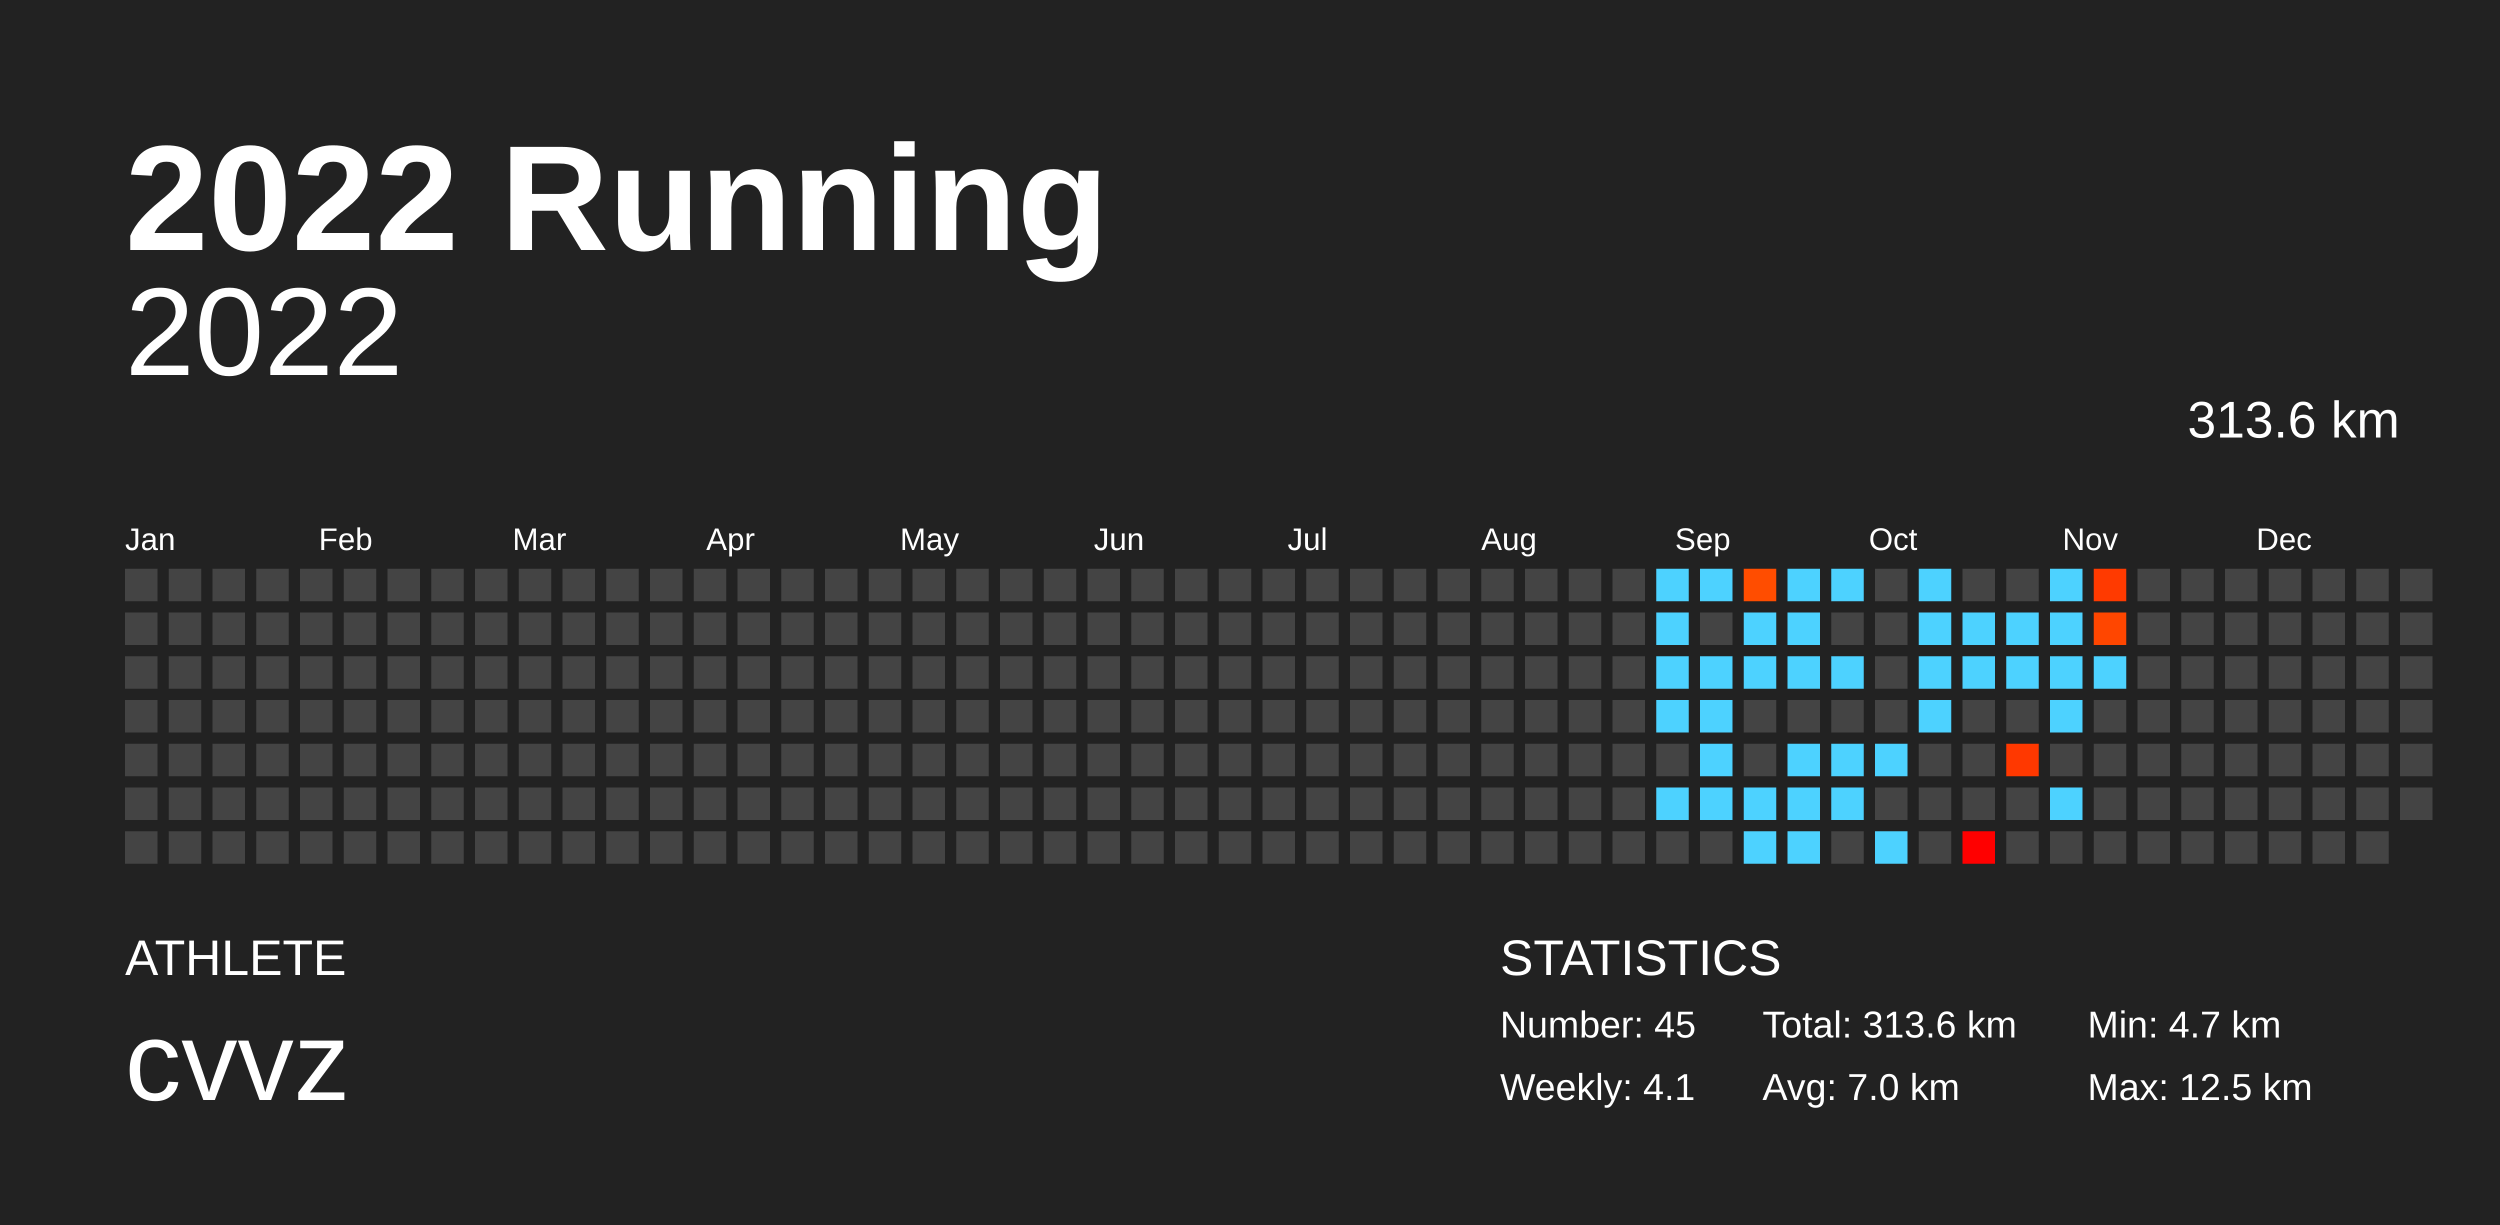
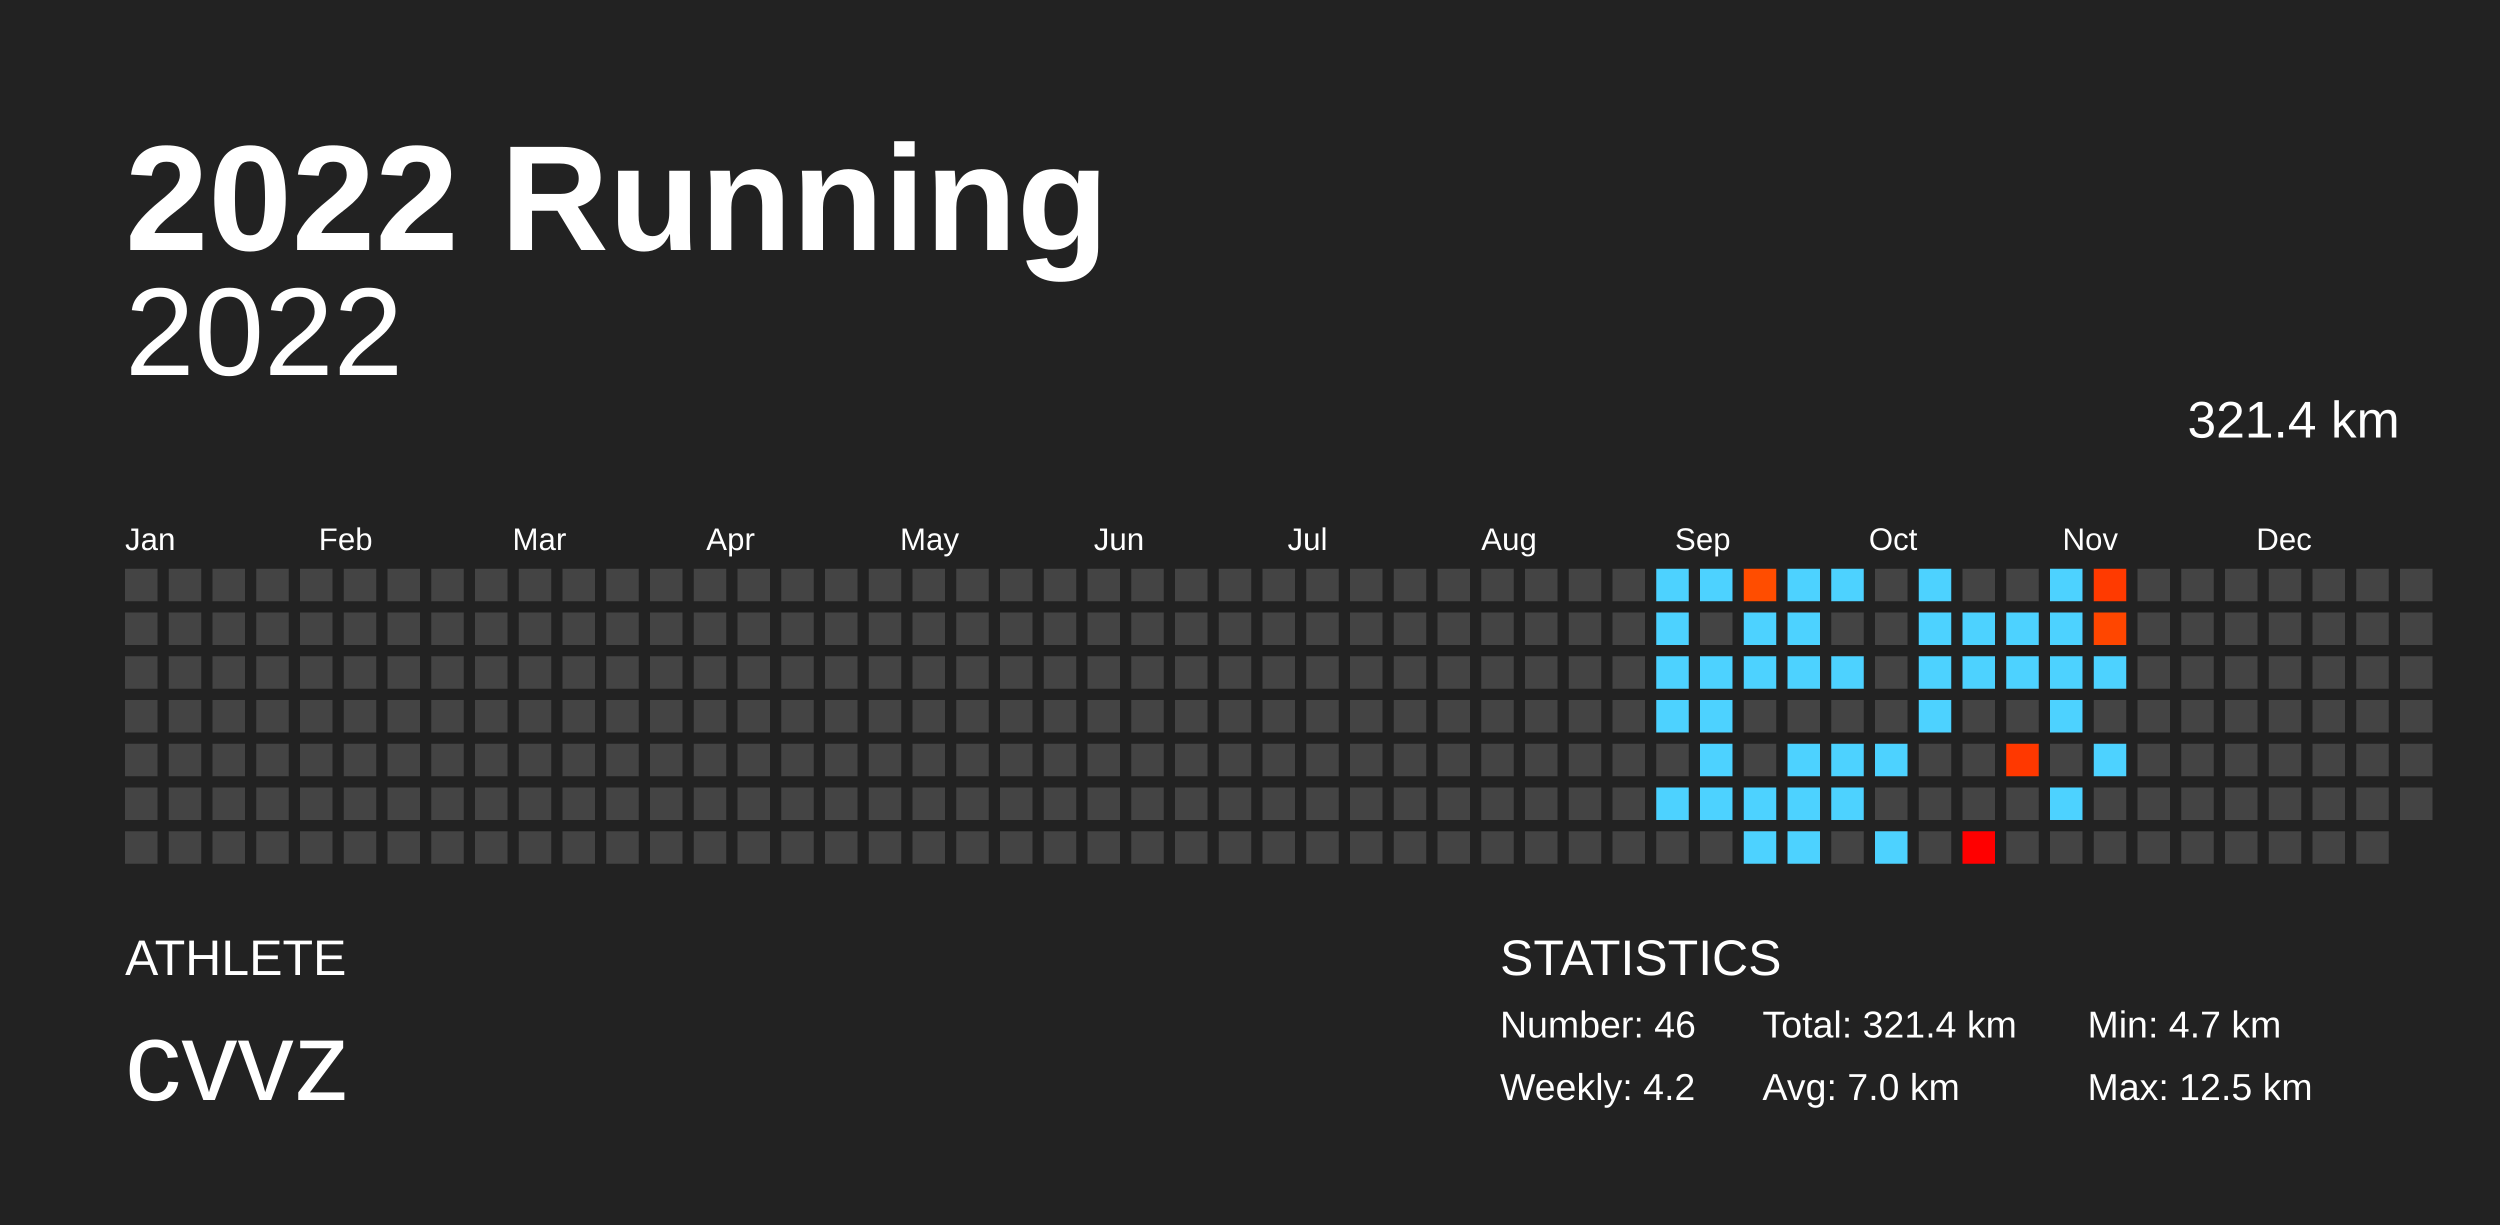
<svg xmlns="http://www.w3.org/2000/svg" baseProfile="full" height="98mm" version="1.1" viewBox="0,0,200,98" width="200mm">
  <defs />
  <rect fill="#222222" height="98" width="200" x="0" y="0" />
  <text fill="#FFFFFF" style="font-size:12px; font-family:Arial; font-weight:bold;" x="10" y="20">2022 Running</text>
  <text fill="#FFFFFF" style="font-size:4px; font-family:Arial" x="10" y="78">ATHLETE</text>
  <text fill="#FFFFFF" style="font-size:9px; font-family:Arial" x="10" y="88">cvvz</text>
  <text fill="#FFFFFF" style="font-size:4px; font-family:Arial" x="120" y="78">STATISTICS</text>
-   <text fill="#FFFFFF" style="font-size:3px; font-family:Arial" x="120" y="83">Number: 45</text>
-   <text fill="#FFFFFF" style="font-size:3px; font-family:Arial" x="120" y="88">Weekly: 4.1</text>
-   <text fill="#FFFFFF" style="font-size:3px; font-family:Arial" x="141" y="83">Total: 313.6 km</text>
+   <text fill="#FFFFFF" style="font-size:3px; font-family:Arial" x="120" y="83">Number: 46</text>
+   <text fill="#FFFFFF" style="font-size:3px; font-family:Arial" x="120" y="88">Weekly: 4.2</text>
+   <text fill="#FFFFFF" style="font-size:3px; font-family:Arial" x="141" y="83">Total: 321.4 km</text>
  <text fill="#FFFFFF" style="font-size:3px; font-family:Arial" x="141" y="88">Avg: 7.0 km</text>
  <text fill="#FFFFFF" style="font-size:3px; font-family:Arial" x="167" y="83">Min: 4.7 km</text>
  <text fill="#FFFFFF" style="font-size:3px; font-family:Arial" x="167" y="88">Max: 12.5 km</text>
  <text alignment-baseline="hanging" fill="#FFFFFF" style="font-size:10.0px; font-family:Arial;" x="10" y="30">2022</text>
-   <text alignment-baseline="hanging" fill="#FFFFFF" style="font-size:4.125px; font-family:Arial;" x="175" y="35">313.6 km</text>
+   <text alignment-baseline="hanging" fill="#FFFFFF" style="font-size:4.125px; font-family:Arial;" x="175" y="35">321.4 km</text>
  <text fill="#FFFFFF" style="font-size:2.5px; font-family:Arial" x="10.0" y="44">Jan</text>
  <text fill="#FFFFFF" style="font-size:2.5px; font-family:Arial" x="25.5" y="44">Feb</text>
  <text fill="#FFFFFF" style="font-size:2.5px; font-family:Arial" x="41.0" y="44">Mar</text>
  <text fill="#FFFFFF" style="font-size:2.5px; font-family:Arial" x="56.5" y="44">Apr</text>
  <text fill="#FFFFFF" style="font-size:2.5px; font-family:Arial" x="72.0" y="44">May</text>
  <text fill="#FFFFFF" style="font-size:2.5px; font-family:Arial" x="87.5" y="44">Jun</text>
  <text fill="#FFFFFF" style="font-size:2.5px; font-family:Arial" x="103.0" y="44">Jul</text>
  <text fill="#FFFFFF" style="font-size:2.5px; font-family:Arial" x="118.5" y="44">Aug</text>
  <text fill="#FFFFFF" style="font-size:2.5px; font-family:Arial" x="134.0" y="44">Sep</text>
  <text fill="#FFFFFF" style="font-size:2.5px; font-family:Arial" x="149.5" y="44">Oct</text>
  <text fill="#FFFFFF" style="font-size:2.5px; font-family:Arial" x="165.0" y="44">Nov</text>
  <text fill="#FFFFFF" style="font-size:2.5px; font-family:Arial" x="180.5" y="44">Dec</text>
  <rect fill="#444444" height="2.6" width="2.6" x="10.0" y="45.5" />
  <rect fill="#444444" height="2.6" width="2.6" x="10.0" y="49.0" />
  <rect fill="#444444" height="2.6" width="2.6" x="10.0" y="52.5" />
  <rect fill="#444444" height="2.6" width="2.6" x="10.0" y="56.0" />
  <rect fill="#444444" height="2.6" width="2.6" x="10.0" y="59.5" />
  <rect fill="#444444" height="2.6" width="2.6" x="10.0" y="63.0" />
  <rect fill="#444444" height="2.6" width="2.6" x="10.0" y="66.5" />
  <rect fill="#444444" height="2.6" width="2.6" x="13.5" y="45.5" />
  <rect fill="#444444" height="2.6" width="2.6" x="13.5" y="49.0" />
  <rect fill="#444444" height="2.6" width="2.6" x="13.5" y="52.5" />
  <rect fill="#444444" height="2.6" width="2.6" x="13.5" y="56.0" />
  <rect fill="#444444" height="2.6" width="2.6" x="13.5" y="59.5" />
  <rect fill="#444444" height="2.6" width="2.6" x="13.5" y="63.0" />
  <rect fill="#444444" height="2.6" width="2.6" x="13.5" y="66.5" />
  <rect fill="#444444" height="2.6" width="2.6" x="17.0" y="45.5" />
  <rect fill="#444444" height="2.6" width="2.6" x="17.0" y="49.0" />
  <rect fill="#444444" height="2.6" width="2.6" x="17.0" y="52.5" />
  <rect fill="#444444" height="2.6" width="2.6" x="17.0" y="56.0" />
  <rect fill="#444444" height="2.6" width="2.6" x="17.0" y="59.5" />
  <rect fill="#444444" height="2.6" width="2.6" x="17.0" y="63.0" />
  <rect fill="#444444" height="2.6" width="2.6" x="17.0" y="66.5" />
  <rect fill="#444444" height="2.6" width="2.6" x="20.5" y="45.5" />
  <rect fill="#444444" height="2.6" width="2.6" x="20.5" y="49.0" />
  <rect fill="#444444" height="2.6" width="2.6" x="20.5" y="52.5" />
  <rect fill="#444444" height="2.6" width="2.6" x="20.5" y="56.0" />
  <rect fill="#444444" height="2.6" width="2.6" x="20.5" y="59.5" />
  <rect fill="#444444" height="2.6" width="2.6" x="20.5" y="63.0" />
  <rect fill="#444444" height="2.6" width="2.6" x="20.5" y="66.5" />
  <rect fill="#444444" height="2.6" width="2.6" x="24.0" y="45.5" />
  <rect fill="#444444" height="2.6" width="2.6" x="24.0" y="49.0" />
  <rect fill="#444444" height="2.6" width="2.6" x="24.0" y="52.5" />
  <rect fill="#444444" height="2.6" width="2.6" x="24.0" y="56.0" />
  <rect fill="#444444" height="2.6" width="2.6" x="24.0" y="59.5" />
  <rect fill="#444444" height="2.6" width="2.6" x="24.0" y="63.0" />
  <rect fill="#444444" height="2.6" width="2.6" x="24.0" y="66.5" />
  <rect fill="#444444" height="2.6" width="2.6" x="27.5" y="45.5" />
  <rect fill="#444444" height="2.6" width="2.6" x="27.5" y="49.0" />
  <rect fill="#444444" height="2.6" width="2.6" x="27.5" y="52.5" />
  <rect fill="#444444" height="2.6" width="2.6" x="27.5" y="56.0" />
  <rect fill="#444444" height="2.6" width="2.6" x="27.5" y="59.5" />
  <rect fill="#444444" height="2.6" width="2.6" x="27.5" y="63.0" />
  <rect fill="#444444" height="2.6" width="2.6" x="27.5" y="66.5" />
  <rect fill="#444444" height="2.6" width="2.6" x="31.0" y="45.5" />
  <rect fill="#444444" height="2.6" width="2.6" x="31.0" y="49.0" />
  <rect fill="#444444" height="2.6" width="2.6" x="31.0" y="52.5" />
  <rect fill="#444444" height="2.6" width="2.6" x="31.0" y="56.0" />
  <rect fill="#444444" height="2.6" width="2.6" x="31.0" y="59.5" />
  <rect fill="#444444" height="2.6" width="2.6" x="31.0" y="63.0" />
  <rect fill="#444444" height="2.6" width="2.6" x="31.0" y="66.5" />
  <rect fill="#444444" height="2.6" width="2.6" x="34.5" y="45.5" />
  <rect fill="#444444" height="2.6" width="2.6" x="34.5" y="49.0" />
  <rect fill="#444444" height="2.6" width="2.6" x="34.5" y="52.5" />
  <rect fill="#444444" height="2.6" width="2.6" x="34.5" y="56.0" />
  <rect fill="#444444" height="2.6" width="2.6" x="34.5" y="59.5" />
  <rect fill="#444444" height="2.6" width="2.6" x="34.5" y="63.0" />
  <rect fill="#444444" height="2.6" width="2.6" x="34.5" y="66.5" />
  <rect fill="#444444" height="2.6" width="2.6" x="38.0" y="45.5" />
  <rect fill="#444444" height="2.6" width="2.6" x="38.0" y="49.0" />
  <rect fill="#444444" height="2.6" width="2.6" x="38.0" y="52.5" />
  <rect fill="#444444" height="2.6" width="2.6" x="38.0" y="56.0" />
  <rect fill="#444444" height="2.6" width="2.6" x="38.0" y="59.5" />
  <rect fill="#444444" height="2.6" width="2.6" x="38.0" y="63.0" />
  <rect fill="#444444" height="2.6" width="2.6" x="38.0" y="66.5" />
  <rect fill="#444444" height="2.6" width="2.6" x="41.5" y="45.5" />
  <rect fill="#444444" height="2.6" width="2.6" x="41.5" y="49.0" />
  <rect fill="#444444" height="2.6" width="2.6" x="41.5" y="52.5" />
  <rect fill="#444444" height="2.6" width="2.6" x="41.5" y="56.0" />
  <rect fill="#444444" height="2.6" width="2.6" x="41.5" y="59.5" />
  <rect fill="#444444" height="2.6" width="2.6" x="41.5" y="63.0" />
  <rect fill="#444444" height="2.6" width="2.6" x="41.5" y="66.5" />
  <rect fill="#444444" height="2.6" width="2.6" x="45.0" y="45.5" />
  <rect fill="#444444" height="2.6" width="2.6" x="45.0" y="49.0" />
  <rect fill="#444444" height="2.6" width="2.6" x="45.0" y="52.5" />
  <rect fill="#444444" height="2.6" width="2.6" x="45.0" y="56.0" />
  <rect fill="#444444" height="2.6" width="2.6" x="45.0" y="59.5" />
  <rect fill="#444444" height="2.6" width="2.6" x="45.0" y="63.0" />
  <rect fill="#444444" height="2.6" width="2.6" x="45.0" y="66.5" />
  <rect fill="#444444" height="2.6" width="2.6" x="48.5" y="45.5" />
  <rect fill="#444444" height="2.6" width="2.6" x="48.5" y="49.0" />
  <rect fill="#444444" height="2.6" width="2.6" x="48.5" y="52.5" />
  <rect fill="#444444" height="2.6" width="2.6" x="48.5" y="56.0" />
  <rect fill="#444444" height="2.6" width="2.6" x="48.5" y="59.5" />
  <rect fill="#444444" height="2.6" width="2.6" x="48.5" y="63.0" />
  <rect fill="#444444" height="2.6" width="2.6" x="48.5" y="66.5" />
  <rect fill="#444444" height="2.6" width="2.6" x="52.0" y="45.5" />
  <rect fill="#444444" height="2.6" width="2.6" x="52.0" y="49.0" />
  <rect fill="#444444" height="2.6" width="2.6" x="52.0" y="52.5" />
  <rect fill="#444444" height="2.6" width="2.6" x="52.0" y="56.0" />
  <rect fill="#444444" height="2.6" width="2.6" x="52.0" y="59.5" />
  <rect fill="#444444" height="2.6" width="2.6" x="52.0" y="63.0" />
  <rect fill="#444444" height="2.6" width="2.6" x="52.0" y="66.5" />
  <rect fill="#444444" height="2.6" width="2.6" x="55.5" y="45.5" />
  <rect fill="#444444" height="2.6" width="2.6" x="55.5" y="49.0" />
  <rect fill="#444444" height="2.6" width="2.6" x="55.5" y="52.5" />
  <rect fill="#444444" height="2.6" width="2.6" x="55.5" y="56.0" />
  <rect fill="#444444" height="2.6" width="2.6" x="55.5" y="59.5" />
  <rect fill="#444444" height="2.6" width="2.6" x="55.5" y="63.0" />
  <rect fill="#444444" height="2.6" width="2.6" x="55.5" y="66.5" />
  <rect fill="#444444" height="2.6" width="2.6" x="59.0" y="45.5" />
  <rect fill="#444444" height="2.6" width="2.6" x="59.0" y="49.0" />
  <rect fill="#444444" height="2.6" width="2.6" x="59.0" y="52.5" />
  <rect fill="#444444" height="2.6" width="2.6" x="59.0" y="56.0" />
  <rect fill="#444444" height="2.6" width="2.6" x="59.0" y="59.5" />
  <rect fill="#444444" height="2.6" width="2.6" x="59.0" y="63.0" />
  <rect fill="#444444" height="2.6" width="2.6" x="59.0" y="66.5" />
  <rect fill="#444444" height="2.6" width="2.6" x="62.5" y="45.5" />
  <rect fill="#444444" height="2.6" width="2.6" x="62.5" y="49.0" />
  <rect fill="#444444" height="2.6" width="2.6" x="62.5" y="52.5" />
  <rect fill="#444444" height="2.6" width="2.6" x="62.5" y="56.0" />
  <rect fill="#444444" height="2.6" width="2.6" x="62.5" y="59.5" />
  <rect fill="#444444" height="2.6" width="2.6" x="62.5" y="63.0" />
  <rect fill="#444444" height="2.6" width="2.6" x="62.5" y="66.5" />
  <rect fill="#444444" height="2.6" width="2.6" x="66.0" y="45.5" />
  <rect fill="#444444" height="2.6" width="2.6" x="66.0" y="49.0" />
  <rect fill="#444444" height="2.6" width="2.6" x="66.0" y="52.5" />
  <rect fill="#444444" height="2.6" width="2.6" x="66.0" y="56.0" />
  <rect fill="#444444" height="2.6" width="2.6" x="66.0" y="59.5" />
  <rect fill="#444444" height="2.6" width="2.6" x="66.0" y="63.0" />
  <rect fill="#444444" height="2.6" width="2.6" x="66.0" y="66.5" />
  <rect fill="#444444" height="2.6" width="2.6" x="69.5" y="45.5" />
  <rect fill="#444444" height="2.6" width="2.6" x="69.5" y="49.0" />
  <rect fill="#444444" height="2.6" width="2.6" x="69.5" y="52.5" />
  <rect fill="#444444" height="2.6" width="2.6" x="69.5" y="56.0" />
  <rect fill="#444444" height="2.6" width="2.6" x="69.5" y="59.5" />
  <rect fill="#444444" height="2.6" width="2.6" x="69.5" y="63.0" />
  <rect fill="#444444" height="2.6" width="2.6" x="69.5" y="66.5" />
  <rect fill="#444444" height="2.6" width="2.6" x="73.0" y="45.5" />
  <rect fill="#444444" height="2.6" width="2.6" x="73.0" y="49.0" />
  <rect fill="#444444" height="2.6" width="2.6" x="73.0" y="52.5" />
  <rect fill="#444444" height="2.6" width="2.6" x="73.0" y="56.0" />
  <rect fill="#444444" height="2.6" width="2.6" x="73.0" y="59.5" />
  <rect fill="#444444" height="2.6" width="2.6" x="73.0" y="63.0" />
  <rect fill="#444444" height="2.6" width="2.6" x="73.0" y="66.5" />
  <rect fill="#444444" height="2.6" width="2.6" x="76.5" y="45.5" />
  <rect fill="#444444" height="2.6" width="2.6" x="76.5" y="49.0" />
  <rect fill="#444444" height="2.6" width="2.6" x="76.5" y="52.5" />
  <rect fill="#444444" height="2.6" width="2.6" x="76.5" y="56.0" />
  <rect fill="#444444" height="2.6" width="2.6" x="76.5" y="59.5" />
  <rect fill="#444444" height="2.6" width="2.6" x="76.5" y="63.0" />
  <rect fill="#444444" height="2.6" width="2.6" x="76.5" y="66.5" />
  <rect fill="#444444" height="2.6" width="2.6" x="80.0" y="45.5" />
  <rect fill="#444444" height="2.6" width="2.6" x="80.0" y="49.0" />
  <rect fill="#444444" height="2.6" width="2.6" x="80.0" y="52.5" />
  <rect fill="#444444" height="2.6" width="2.6" x="80.0" y="56.0" />
  <rect fill="#444444" height="2.6" width="2.6" x="80.0" y="59.5" />
  <rect fill="#444444" height="2.6" width="2.6" x="80.0" y="63.0" />
  <rect fill="#444444" height="2.6" width="2.6" x="80.0" y="66.5" />
  <rect fill="#444444" height="2.6" width="2.6" x="83.5" y="45.5" />
  <rect fill="#444444" height="2.6" width="2.6" x="83.5" y="49.0" />
  <rect fill="#444444" height="2.6" width="2.6" x="83.5" y="52.5" />
  <rect fill="#444444" height="2.6" width="2.6" x="83.5" y="56.0" />
  <rect fill="#444444" height="2.6" width="2.6" x="83.5" y="59.5" />
  <rect fill="#444444" height="2.6" width="2.6" x="83.5" y="63.0" />
  <rect fill="#444444" height="2.6" width="2.6" x="83.5" y="66.5" />
  <rect fill="#444444" height="2.6" width="2.6" x="87.0" y="45.5" />
  <rect fill="#444444" height="2.6" width="2.6" x="87.0" y="49.0" />
  <rect fill="#444444" height="2.6" width="2.6" x="87.0" y="52.5" />
  <rect fill="#444444" height="2.6" width="2.6" x="87.0" y="56.0" />
  <rect fill="#444444" height="2.6" width="2.6" x="87.0" y="59.5" />
  <rect fill="#444444" height="2.6" width="2.6" x="87.0" y="63.0" />
  <rect fill="#444444" height="2.6" width="2.6" x="87.0" y="66.5" />
  <rect fill="#444444" height="2.6" width="2.6" x="90.5" y="45.5" />
  <rect fill="#444444" height="2.6" width="2.6" x="90.5" y="49.0" />
  <rect fill="#444444" height="2.6" width="2.6" x="90.5" y="52.5" />
  <rect fill="#444444" height="2.6" width="2.6" x="90.5" y="56.0" />
  <rect fill="#444444" height="2.6" width="2.6" x="90.5" y="59.5" />
  <rect fill="#444444" height="2.6" width="2.6" x="90.5" y="63.0" />
  <rect fill="#444444" height="2.6" width="2.6" x="90.5" y="66.5" />
  <rect fill="#444444" height="2.6" width="2.6" x="94.0" y="45.5" />
  <rect fill="#444444" height="2.6" width="2.6" x="94.0" y="49.0" />
  <rect fill="#444444" height="2.6" width="2.6" x="94.0" y="52.5" />
  <rect fill="#444444" height="2.6" width="2.6" x="94.0" y="56.0" />
  <rect fill="#444444" height="2.6" width="2.6" x="94.0" y="59.5" />
  <rect fill="#444444" height="2.6" width="2.6" x="94.0" y="63.0" />
  <rect fill="#444444" height="2.6" width="2.6" x="94.0" y="66.5" />
  <rect fill="#444444" height="2.6" width="2.6" x="97.5" y="45.5" />
  <rect fill="#444444" height="2.6" width="2.6" x="97.5" y="49.0" />
  <rect fill="#444444" height="2.6" width="2.6" x="97.5" y="52.5" />
  <rect fill="#444444" height="2.6" width="2.6" x="97.5" y="56.0" />
  <rect fill="#444444" height="2.6" width="2.6" x="97.5" y="59.5" />
  <rect fill="#444444" height="2.6" width="2.6" x="97.5" y="63.0" />
  <rect fill="#444444" height="2.6" width="2.6" x="97.5" y="66.5" />
  <rect fill="#444444" height="2.6" width="2.6" x="101.0" y="45.5" />
  <rect fill="#444444" height="2.6" width="2.6" x="101.0" y="49.0" />
  <rect fill="#444444" height="2.6" width="2.6" x="101.0" y="52.5" />
  <rect fill="#444444" height="2.6" width="2.6" x="101.0" y="56.0" />
  <rect fill="#444444" height="2.6" width="2.6" x="101.0" y="59.5" />
  <rect fill="#444444" height="2.6" width="2.6" x="101.0" y="63.0" />
  <rect fill="#444444" height="2.6" width="2.6" x="101.0" y="66.5" />
  <rect fill="#444444" height="2.6" width="2.6" x="104.5" y="45.5" />
  <rect fill="#444444" height="2.6" width="2.6" x="104.5" y="49.0" />
  <rect fill="#444444" height="2.6" width="2.6" x="104.5" y="52.5" />
  <rect fill="#444444" height="2.6" width="2.6" x="104.5" y="56.0" />
  <rect fill="#444444" height="2.6" width="2.6" x="104.5" y="59.5" />
  <rect fill="#444444" height="2.6" width="2.6" x="104.5" y="63.0" />
  <rect fill="#444444" height="2.6" width="2.6" x="104.5" y="66.5" />
  <rect fill="#444444" height="2.6" width="2.6" x="108.0" y="45.5" />
  <rect fill="#444444" height="2.6" width="2.6" x="108.0" y="49.0" />
  <rect fill="#444444" height="2.6" width="2.6" x="108.0" y="52.5" />
  <rect fill="#444444" height="2.6" width="2.6" x="108.0" y="56.0" />
  <rect fill="#444444" height="2.6" width="2.6" x="108.0" y="59.5" />
  <rect fill="#444444" height="2.6" width="2.6" x="108.0" y="63.0" />
  <rect fill="#444444" height="2.6" width="2.6" x="108.0" y="66.5" />
  <rect fill="#444444" height="2.6" width="2.6" x="111.5" y="45.5" />
  <rect fill="#444444" height="2.6" width="2.6" x="111.5" y="49.0" />
  <rect fill="#444444" height="2.6" width="2.6" x="111.5" y="52.5" />
  <rect fill="#444444" height="2.6" width="2.6" x="111.5" y="56.0" />
  <rect fill="#444444" height="2.6" width="2.6" x="111.5" y="59.5" />
  <rect fill="#444444" height="2.6" width="2.6" x="111.5" y="63.0" />
  <rect fill="#444444" height="2.6" width="2.6" x="111.5" y="66.5" />
  <rect fill="#444444" height="2.6" width="2.6" x="115.0" y="45.5" />
  <rect fill="#444444" height="2.6" width="2.6" x="115.0" y="49.0" />
  <rect fill="#444444" height="2.6" width="2.6" x="115.0" y="52.5" />
  <rect fill="#444444" height="2.6" width="2.6" x="115.0" y="56.0" />
  <rect fill="#444444" height="2.6" width="2.6" x="115.0" y="59.5" />
  <rect fill="#444444" height="2.6" width="2.6" x="115.0" y="63.0" />
  <rect fill="#444444" height="2.6" width="2.6" x="115.0" y="66.5" />
  <rect fill="#444444" height="2.6" width="2.6" x="118.5" y="45.5" />
  <rect fill="#444444" height="2.6" width="2.6" x="118.5" y="49.0" />
  <rect fill="#444444" height="2.6" width="2.6" x="118.5" y="52.5" />
  <rect fill="#444444" height="2.6" width="2.6" x="118.5" y="56.0" />
  <rect fill="#444444" height="2.6" width="2.6" x="118.5" y="59.5" />
  <rect fill="#444444" height="2.6" width="2.6" x="118.5" y="63.0" />
  <rect fill="#444444" height="2.6" width="2.6" x="118.5" y="66.5" />
  <rect fill="#444444" height="2.6" width="2.6" x="122.0" y="45.5" />
  <rect fill="#444444" height="2.6" width="2.6" x="122.0" y="49.0" />
  <rect fill="#444444" height="2.6" width="2.6" x="122.0" y="52.5" />
  <rect fill="#444444" height="2.6" width="2.6" x="122.0" y="56.0" />
  <rect fill="#444444" height="2.6" width="2.6" x="122.0" y="59.5" />
  <rect fill="#444444" height="2.6" width="2.6" x="122.0" y="63.0" />
  <rect fill="#444444" height="2.6" width="2.6" x="122.0" y="66.5" />
  <rect fill="#444444" height="2.6" width="2.6" x="125.5" y="45.5" />
  <rect fill="#444444" height="2.6" width="2.6" x="125.5" y="49.0" />
  <rect fill="#444444" height="2.6" width="2.6" x="125.5" y="52.5" />
  <rect fill="#444444" height="2.6" width="2.6" x="125.5" y="56.0" />
  <rect fill="#444444" height="2.6" width="2.6" x="125.5" y="59.5" />
  <rect fill="#444444" height="2.6" width="2.6" x="125.5" y="63.0" />
  <rect fill="#444444" height="2.6" width="2.6" x="125.5" y="66.5" />
  <rect fill="#444444" height="2.6" width="2.6" x="129.0" y="45.5" />
  <rect fill="#444444" height="2.6" width="2.6" x="129.0" y="49.0" />
  <rect fill="#444444" height="2.6" width="2.6" x="129.0" y="52.5" />
  <rect fill="#444444" height="2.6" width="2.6" x="129.0" y="56.0" />
  <rect fill="#444444" height="2.6" width="2.6" x="129.0" y="59.5" />
  <rect fill="#444444" height="2.6" width="2.6" x="129.0" y="63.0" />
  <rect fill="#444444" height="2.6" width="2.6" x="129.0" y="66.5" />
  <rect fill="#4dd2ff" height="2.6" width="2.6" x="132.5" y="45.5" />
  <rect fill="#4dd2ff" height="2.6" width="2.6" x="132.5" y="49.0" />
  <rect fill="#4dd2ff" height="2.6" width="2.6" x="132.5" y="52.5" />
  <rect fill="#4dd2ff" height="2.6" width="2.6" x="132.5" y="56.0" />
  <rect fill="#444444" height="2.6" width="2.6" x="132.5" y="59.5" />
  <rect fill="#4dd2ff" height="2.6" width="2.6" x="132.5" y="63.0" />
  <rect fill="#444444" height="2.6" width="2.6" x="132.5" y="66.5" />
  <rect fill="#4dd2ff" height="2.6" width="2.6" x="136.0" y="45.5" />
  <rect fill="#444444" height="2.6" width="2.6" x="136.0" y="49.0" />
  <rect fill="#4dd2ff" height="2.6" width="2.6" x="136.0" y="52.5" />
  <rect fill="#4dd2ff" height="2.6" width="2.6" x="136.0" y="56.0" />
  <rect fill="#4dd2ff" height="2.6" width="2.6" x="136.0" y="59.5" />
  <rect fill="#4dd2ff" height="2.6" width="2.6" x="136.0" y="63.0" />
  <rect fill="#444444" height="2.6" width="2.6" x="136.0" y="66.5" />
  <rect fill="#ff4d00" height="2.6" width="2.6" x="139.5" y="45.5" />
  <rect fill="#4dd2ff" height="2.6" width="2.6" x="139.5" y="49.0" />
  <rect fill="#4dd2ff" height="2.6" width="2.6" x="139.5" y="52.5" />
  <rect fill="#444444" height="2.6" width="2.6" x="139.5" y="56.0" />
  <rect fill="#444444" height="2.6" width="2.6" x="139.5" y="59.5" />
  <rect fill="#4dd2ff" height="2.6" width="2.6" x="139.5" y="63.0" />
  <rect fill="#4dd2ff" height="2.6" width="2.6" x="139.5" y="66.5" />
  <rect fill="#4dd2ff" height="2.6" width="2.6" x="143.0" y="45.5" />
  <rect fill="#4dd2ff" height="2.6" width="2.6" x="143.0" y="49.0" />
  <rect fill="#4dd2ff" height="2.6" width="2.6" x="143.0" y="52.5" />
  <rect fill="#444444" height="2.6" width="2.6" x="143.0" y="56.0" />
  <rect fill="#4dd2ff" height="2.6" width="2.6" x="143.0" y="59.5" />
  <rect fill="#4dd2ff" height="2.6" width="2.6" x="143.0" y="63.0" />
  <rect fill="#4dd2ff" height="2.6" width="2.6" x="143.0" y="66.5" />
  <rect fill="#4dd2ff" height="2.6" width="2.6" x="146.5" y="45.5" />
  <rect fill="#444444" height="2.6" width="2.6" x="146.5" y="49.0" />
  <rect fill="#4dd2ff" height="2.6" width="2.6" x="146.5" y="52.5" />
  <rect fill="#444444" height="2.6" width="2.6" x="146.5" y="56.0" />
  <rect fill="#4dd2ff" height="2.6" width="2.6" x="146.5" y="59.5" />
  <rect fill="#4dd2ff" height="2.6" width="2.6" x="146.5" y="63.0" />
  <rect fill="#444444" height="2.6" width="2.6" x="146.5" y="66.5" />
  <rect fill="#444444" height="2.6" width="2.6" x="150.0" y="45.5" />
  <rect fill="#444444" height="2.6" width="2.6" x="150.0" y="49.0" />
  <rect fill="#444444" height="2.6" width="2.6" x="150.0" y="52.5" />
  <rect fill="#444444" height="2.6" width="2.6" x="150.0" y="56.0" />
  <rect fill="#4dd2ff" height="2.6" width="2.6" x="150.0" y="59.5" />
  <rect fill="#444444" height="2.6" width="2.6" x="150.0" y="63.0" />
  <rect fill="#4dd2ff" height="2.6" width="2.6" x="150.0" y="66.5" />
  <rect fill="#4dd2ff" height="2.6" width="2.6" x="153.5" y="45.5" />
  <rect fill="#4dd2ff" height="2.6" width="2.6" x="153.5" y="49.0" />
  <rect fill="#4dd2ff" height="2.6" width="2.6" x="153.5" y="52.5" />
  <rect fill="#4dd2ff" height="2.6" width="2.6" x="153.5" y="56.0" />
  <rect fill="#444444" height="2.6" width="2.6" x="153.5" y="59.5" />
  <rect fill="#444444" height="2.6" width="2.6" x="153.5" y="63.0" />
  <rect fill="#444444" height="2.6" width="2.6" x="153.5" y="66.5" />
  <rect fill="#444444" height="2.6" width="2.6" x="157.0" y="45.5" />
  <rect fill="#4dd2ff" height="2.6" width="2.6" x="157.0" y="49.0" />
  <rect fill="#4dd2ff" height="2.6" width="2.6" x="157.0" y="52.5" />
  <rect fill="#444444" height="2.6" width="2.6" x="157.0" y="56.0" />
  <rect fill="#444444" height="2.6" width="2.6" x="157.0" y="59.5" />
  <rect fill="#444444" height="2.6" width="2.6" x="157.0" y="63.0" />
  <rect fill="#ff0000" height="2.6" width="2.6" x="157.0" y="66.5" />
  <rect fill="#444444" height="2.6" width="2.6" x="160.5" y="45.5" />
  <rect fill="#4dd2ff" height="2.6" width="2.6" x="160.5" y="49.0" />
  <rect fill="#4dd2ff" height="2.6" width="2.6" x="160.5" y="52.5" />
  <rect fill="#444444" height="2.6" width="2.6" x="160.5" y="56.0" />
  <rect fill="#ff3800" height="2.6" width="2.6" x="160.5" y="59.5" />
  <rect fill="#444444" height="2.6" width="2.6" x="160.5" y="63.0" />
  <rect fill="#444444" height="2.6" width="2.6" x="160.5" y="66.5" />
  <rect fill="#4dd2ff" height="2.6" width="2.6" x="164.0" y="45.5" />
  <rect fill="#4dd2ff" height="2.6" width="2.6" x="164.0" y="49.0" />
  <rect fill="#4dd2ff" height="2.6" width="2.6" x="164.0" y="52.5" />
  <rect fill="#4dd2ff" height="2.6" width="2.6" x="164.0" y="56.0" />
  <rect fill="#444444" height="2.6" width="2.6" x="164.0" y="59.5" />
  <rect fill="#4dd2ff" height="2.6" width="2.6" x="164.0" y="63.0" />
  <rect fill="#444444" height="2.6" width="2.6" x="164.0" y="66.5" />
  <rect fill="#ff3a00" height="2.6" width="2.6" x="167.5" y="45.5" />
  <rect fill="#ff4600" height="2.6" width="2.6" x="167.5" y="49.0" />
  <rect fill="#4dd2ff" height="2.6" width="2.6" x="167.5" y="52.5" />
  <rect fill="#444444" height="2.6" width="2.6" x="167.5" y="56.0" />
-   <rect fill="#444444" height="2.6" width="2.6" x="167.5" y="59.5" />
+   <rect fill="#4dd2ff" height="2.6" width="2.6" x="167.5" y="59.5" />
  <rect fill="#444444" height="2.6" width="2.6" x="167.5" y="63.0" />
  <rect fill="#444444" height="2.6" width="2.6" x="167.5" y="66.5" />
  <rect fill="#444444" height="2.6" width="2.6" x="171.0" y="45.5" />
  <rect fill="#444444" height="2.6" width="2.6" x="171.0" y="49.0" />
  <rect fill="#444444" height="2.6" width="2.6" x="171.0" y="52.5" />
  <rect fill="#444444" height="2.6" width="2.6" x="171.0" y="56.0" />
  <rect fill="#444444" height="2.6" width="2.6" x="171.0" y="59.5" />
  <rect fill="#444444" height="2.6" width="2.6" x="171.0" y="63.0" />
  <rect fill="#444444" height="2.6" width="2.6" x="171.0" y="66.5" />
  <rect fill="#444444" height="2.6" width="2.6" x="174.5" y="45.5" />
  <rect fill="#444444" height="2.6" width="2.6" x="174.5" y="49.0" />
  <rect fill="#444444" height="2.6" width="2.6" x="174.5" y="52.5" />
  <rect fill="#444444" height="2.6" width="2.6" x="174.5" y="56.0" />
  <rect fill="#444444" height="2.6" width="2.6" x="174.5" y="59.5" />
  <rect fill="#444444" height="2.6" width="2.6" x="174.5" y="63.0" />
  <rect fill="#444444" height="2.6" width="2.6" x="174.5" y="66.5" />
  <rect fill="#444444" height="2.6" width="2.6" x="178.0" y="45.5" />
  <rect fill="#444444" height="2.6" width="2.6" x="178.0" y="49.0" />
  <rect fill="#444444" height="2.6" width="2.6" x="178.0" y="52.5" />
  <rect fill="#444444" height="2.6" width="2.6" x="178.0" y="56.0" />
  <rect fill="#444444" height="2.6" width="2.6" x="178.0" y="59.5" />
  <rect fill="#444444" height="2.6" width="2.6" x="178.0" y="63.0" />
  <rect fill="#444444" height="2.6" width="2.6" x="178.0" y="66.5" />
  <rect fill="#444444" height="2.6" width="2.6" x="181.5" y="45.5" />
  <rect fill="#444444" height="2.6" width="2.6" x="181.5" y="49.0" />
  <rect fill="#444444" height="2.6" width="2.6" x="181.5" y="52.5" />
  <rect fill="#444444" height="2.6" width="2.6" x="181.5" y="56.0" />
  <rect fill="#444444" height="2.6" width="2.6" x="181.5" y="59.5" />
  <rect fill="#444444" height="2.6" width="2.6" x="181.5" y="63.0" />
  <rect fill="#444444" height="2.6" width="2.6" x="181.5" y="66.5" />
  <rect fill="#444444" height="2.6" width="2.6" x="185.0" y="45.5" />
  <rect fill="#444444" height="2.6" width="2.6" x="185.0" y="49.0" />
  <rect fill="#444444" height="2.6" width="2.6" x="185.0" y="52.5" />
  <rect fill="#444444" height="2.6" width="2.6" x="185.0" y="56.0" />
  <rect fill="#444444" height="2.6" width="2.6" x="185.0" y="59.5" />
  <rect fill="#444444" height="2.6" width="2.6" x="185.0" y="63.0" />
  <rect fill="#444444" height="2.6" width="2.6" x="185.0" y="66.5" />
  <rect fill="#444444" height="2.6" width="2.6" x="188.5" y="45.5" />
  <rect fill="#444444" height="2.6" width="2.6" x="188.5" y="49.0" />
  <rect fill="#444444" height="2.6" width="2.6" x="188.5" y="52.5" />
  <rect fill="#444444" height="2.6" width="2.6" x="188.5" y="56.0" />
  <rect fill="#444444" height="2.6" width="2.6" x="188.5" y="59.5" />
  <rect fill="#444444" height="2.6" width="2.6" x="188.5" y="63.0" />
  <rect fill="#444444" height="2.6" width="2.6" x="188.5" y="66.5" />
  <rect fill="#444444" height="2.6" width="2.6" x="192.0" y="45.5" />
  <rect fill="#444444" height="2.6" width="2.6" x="192.0" y="49.0" />
  <rect fill="#444444" height="2.6" width="2.6" x="192.0" y="52.5" />
  <rect fill="#444444" height="2.6" width="2.6" x="192.0" y="56.0" />
  <rect fill="#444444" height="2.6" width="2.6" x="192.0" y="59.5" />
  <rect fill="#444444" height="2.6" width="2.6" x="192.0" y="63.0" />
</svg>
